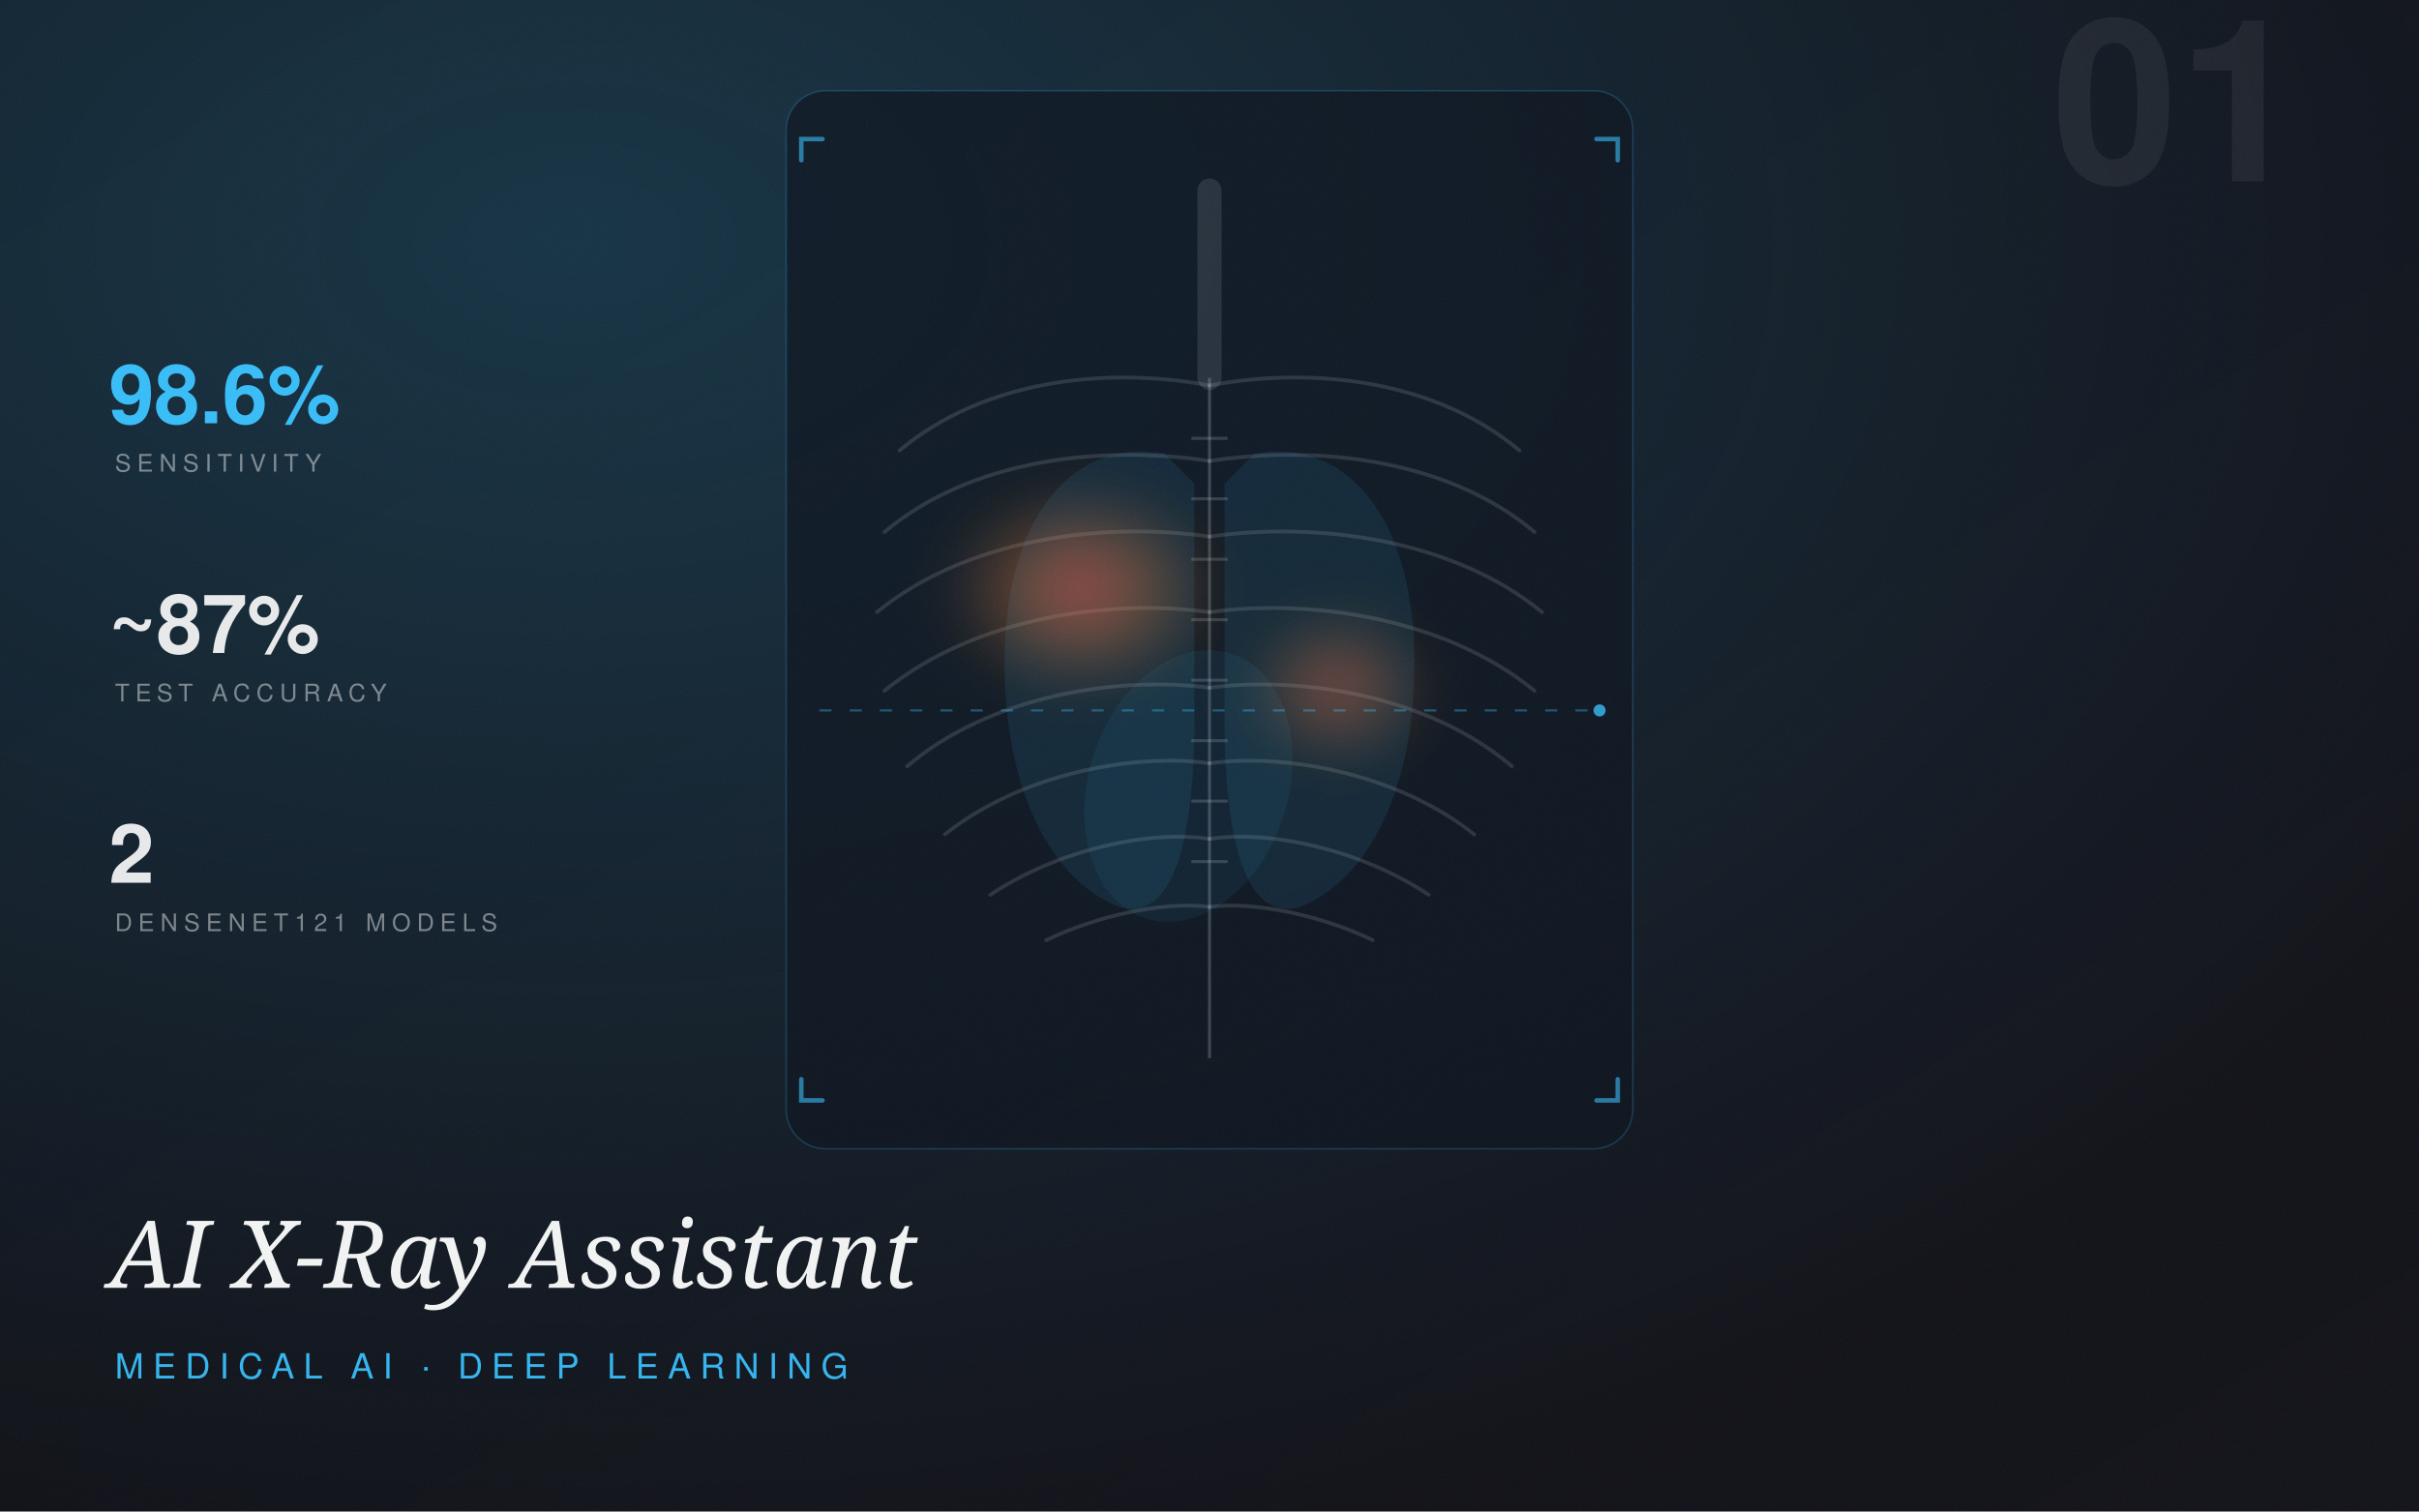
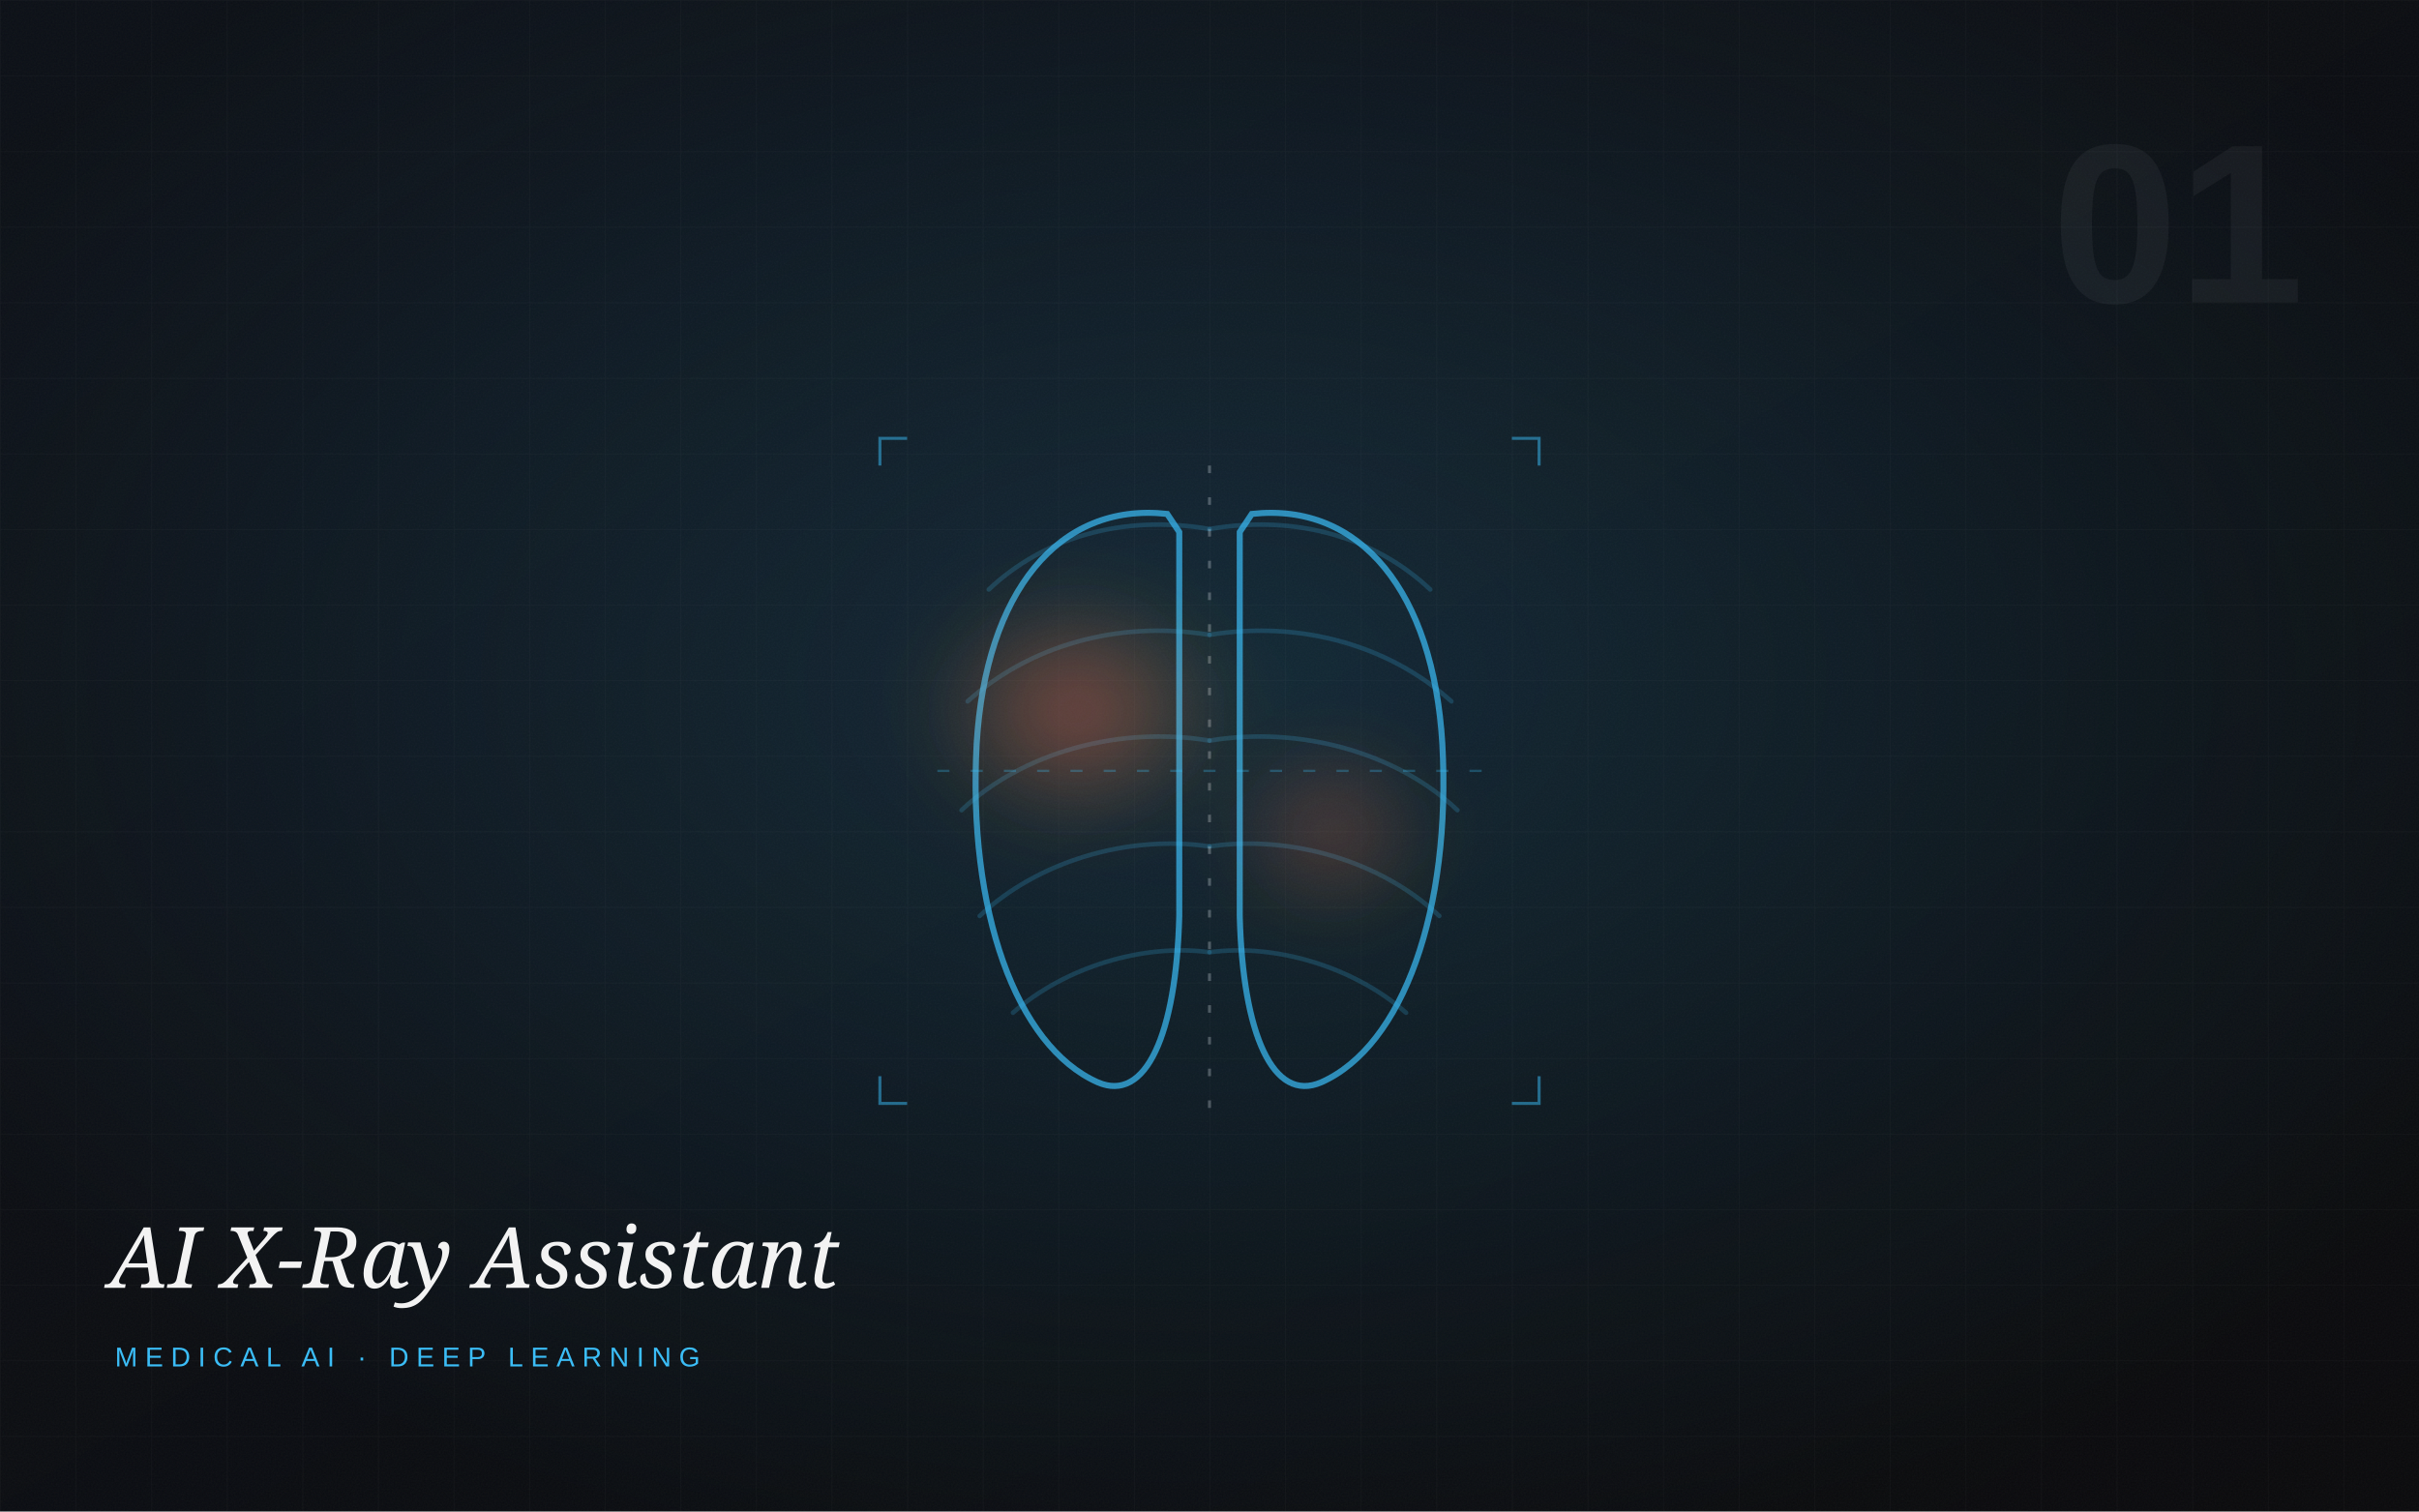
<svg xmlns="http://www.w3.org/2000/svg" width="1600" height="1000" viewBox="0 0 1600 1000">
  <defs>
    <linearGradient id="bg" x1="0" y1="0" x2="1" y2="1">
-       <stop offset="0" stop-color="#0c0c11" />
-       <stop offset="1" stop-color="#12121a" />
+       <stop offset="0" stop-color="#0b0f16" />
+       <stop offset="1" stop-color="#0a0a0c" />
    </linearGradient>
-     <radialGradient id="gl" cx="0.24" cy="0.16" r="0.9">
-       <stop offset="0" stop-color="#38bdf8" stop-opacity="0.22" />
+     <radialGradient id="glow" cx="0.5" cy="0.45" r="0.6">
+       <stop offset="0" stop-color="#38bdf8" stop-opacity="0.16" />
      <stop offset="1" stop-color="#38bdf8" stop-opacity="0" />
    </radialGradient>
    <radialGradient id="heat">
-       <stop offset="0" stop-color="#f43f5e" stop-opacity="0.65" />
-       <stop offset="0.45" stop-color="#fb923c" stop-opacity="0.32" />
+       <stop offset="0" stop-color="#f43f5e" stop-opacity="0.55" />
+       <stop offset="0.5" stop-color="#fb923c" stop-opacity="0.22" />
      <stop offset="1" stop-color="#fb923c" stop-opacity="0" />
    </radialGradient>
-     <filter id="soft" x="-40%" y="-40%" width="180%" height="180%">
-       <feGaussianBlur stdDeviation="18" />
+     <filter id="soft" x="-60%" y="-60%" width="220%" height="220%">
+       <feGaussianBlur stdDeviation="26" />
    </filter>
+     <pattern id="grid" width="50" height="50" patternUnits="userSpaceOnUse">
+       <path d="M50 0H0V50" fill="none" stroke="#ffffff" stroke-opacity="0.03" />
+     </pattern>
    <filter id="nz">
-       <feTurbulence type="fractalNoise" baseFrequency="0.9" numOctaves="3" />
+       <feTurbulence type="fractalNoise" baseFrequency="0.9" numOctaves="2" />
    </filter>
  </defs>
  <rect width="1600" height="1000" fill="url(#bg)" />
-   <rect width="1600" height="1000" fill="url(#gl)" />
-   <g>
-     <rect x="520" y="60" width="560" height="700" rx="26" fill="#0d1420" fill-opacity="0.7" stroke="#38bdf8" stroke-opacity="0.22" />
-     <g stroke="#38bdf8" stroke-opacity="0.6" stroke-width="3" fill="none" stroke-linecap="round">
-       <path d="M544 92 h-14 v14" />
-       <path d="M1056 92 h14 v14" />
-       <path d="M544 728 h-14 v-14" />
-       <path d="M1056 728 h14 v-14" />
+   <rect width="1600" height="1000" fill="url(#glow)" />
+   <rect width="1600" height="1000" fill="url(#grid)" />
+   <g transform="translate(0, 40)">
+     <g stroke="#38bdf8" stroke-opacity="0.7" stroke-width="4" fill="none" stroke-linecap="round">
+       <path d="M772 300 C 700 292, 652 352, 646 452 C 640 562, 672 652, 726 676 C 758 690, 778 644, 780 566 L 780 312 Z" />
+       <path d="M828 300 C 900 292, 948 352, 954 452 C 960 562, 928 652, 874 676 C 842 690, 822 644, 820 566 L 820 312 Z" />
    </g>
-     <g fill="#38bdf8" fill-opacity="0.1">
-       <path d="M770 300 C 710 290, 670 340, 665 420 C 660 510, 690 580, 740 600 C 775 610, 788 560, 790 490 L 790 320 Z" />
-       <path d="M830 300 C 890 290, 930 340, 935 420 C 940 510, 910 580, 860 600 C 825 610, 812 560, 810 490 L 810 320 Z" />
+     <g stroke="#38bdf8" stroke-opacity="0.2" stroke-width="3" fill="none" stroke-linecap="round">
+       <path d="M800 310 C 742 300, 690 316, 654 350" />
+       <path d="M800 310 C 858 300, 910 316, 946 350" />
+       <path d="M800 380 C 738 370, 680 388, 640 424" />
+       <path d="M800 380 C 862 370, 920 388, 960 424" />
+       <path d="M800 450 C 740 440, 676 458, 636 496" />
+       <path d="M800 450 C 860 440, 924 458, 964 496" />
+       <path d="M800 520 C 746 512, 686 530, 648 566" />
+       <path d="M800 520 C 854 512, 914 530, 952 566" />
+       <path d="M800 590 C 756 584, 704 600, 670 630" />
+       <path d="M800 590 C 844 584, 896 600, 930 630" />
    </g>
-     <ellipse cx="786" cy="520" rx="66" ry="92" transform="rotate(18 786 520)" fill="#38bdf8" fill-opacity="0.07" />
-     <rect x="792" y="118" width="16" height="140" rx="8" fill="#e2e8f0" fill-opacity="0.12" />
-     <line x1="800" y1="250" x2="800" y2="700" stroke="#e2e8f0" stroke-opacity="0.22" stroke-width="2" />
-     <g stroke="#e2e8f0" stroke-opacity="0.18" stroke-width="2">
-       <line x1="788" y1="290" x2="812" y2="290" />
-       <line x1="788" y1="330" x2="812" y2="330" />
-       <line x1="788" y1="370" x2="812" y2="370" />
-       <line x1="788" y1="410" x2="812" y2="410" />
-       <line x1="788" y1="450" x2="812" y2="450" />
-       <line x1="788" y1="490" x2="812" y2="490" />
-       <line x1="788" y1="530" x2="812" y2="530" />
-       <line x1="788" y1="570" x2="812" y2="570" />
+     <line x1="800" y1="268" x2="800" y2="700" stroke="#e2e8f0" stroke-opacity="0.28" stroke-width="2" stroke-dasharray="5 16" />
+     <g filter="url(#soft)">
+       <ellipse cx="712" cy="430" rx="104" ry="82" fill="url(#heat)" />
+       <ellipse cx="880" cy="510" rx="70" ry="60" fill="url(#heat)" opacity="0.7" />
    </g>
-     <g stroke="#e2e8f0" stroke-opacity="0.14" stroke-width="2.5" fill="none" stroke-linecap="round">
-       <path d="M800 255 C 730 242, 650 252, 595 298" />
-       <path d="M800 255 C 870 242, 950 252, 1005 298" />
-       <path d="M800 305 C 728 294, 642 304, 585 352" />
-       <path d="M800 305 C 872 294, 958 304, 1015 352" />
-       <path d="M800 355 C 730 345, 640 356, 580 405" />
-       <path d="M800 355 C 870 345, 960 356, 1020 405" />
-       <path d="M800 405 C 735 396, 645 408, 585 457" />
-       <path d="M800 405 C 865 396, 955 408, 1015 457" />
-       <path d="M800 455 C 740 447, 655 460, 600 507" />
-       <path d="M800 455 C 860 447, 945 460, 1000 507" />
-       <path d="M800 505 C 750 498, 675 512, 625 552" />
-       <path d="M800 505 C 850 498, 925 512, 975 552" />
-       <path d="M800 555 C 760 549, 700 562, 655 592" />
-       <path d="M800 555 C 840 549, 900 562, 945 592" />
-       <path d="M800 600 C 770 596, 725 606, 692 622" />
-       <path d="M800 600 C 830 596, 875 606, 908 622" />
+     <g stroke="#38bdf8" stroke-opacity="0.5" stroke-width="2" fill="none">
+       <path d="M600 250 h-18 v18" />
+       <path d="M1000 250 h18 v18" />
+       <path d="M600 690 h-18 v-18" />
+       <path d="M1000 690 h18 v-18" />
    </g>
-     <g filter="url(#soft)">
-       <ellipse cx="715" cy="390" rx="92" ry="70" fill="url(#heat)" />
-       <ellipse cx="885" cy="455" rx="62" ry="52" fill="url(#heat)" opacity="0.8" />
-     </g>
-     <line x1="542" y1="470" x2="1058" y2="470" stroke="#38bdf8" stroke-opacity="0.35" stroke-width="1.5" stroke-dasharray="8 12" />
-     <circle cx="1058" cy="470" r="4" fill="#38bdf8" fill-opacity="0.8" />
+     <line x1="620" y1="470" x2="980" y2="470" stroke="#38bdf8" stroke-opacity="0.28" stroke-width="1.5" stroke-dasharray="8 14" />
  </g>
-   <g font-family="'Segoe UI', Helvetica, Arial, sans-serif">
-     <text x="72" y="280" font-size="54" font-weight="700" fill="#38bdf8">98.6%</text>
-     <text x="76" y="312" font-size="16" letter-spacing="4" fill="#ffffff" fill-opacity="0.45">SENSITIVITY</text>
-     <text x="72" y="432" font-size="54" font-weight="700" fill="#ffffff" fill-opacity="0.9">~87%</text>
-     <text x="76" y="464" font-size="16" letter-spacing="4" fill="#ffffff" fill-opacity="0.45">TEST ACCURACY</text>
-     <text x="72" y="584" font-size="54" font-weight="700" fill="#ffffff" fill-opacity="0.9">2</text>
-     <text x="76" y="616" font-size="16" letter-spacing="4" fill="#ffffff" fill-opacity="0.45">DENSENET121 MODELS</text>
+   <g font-family="'Segoe UI', Arial, sans-serif">
+     <text x="72" y="852" font-family="Georgia, serif" font-style="italic" font-size="56" fill="#ffffff" fill-opacity="0.95">AI X-Ray Assistant</text>
+     <text x="76" y="904" font-size="18" letter-spacing="5" fill="#38bdf8">MEDICAL AI · DEEP LEARNING</text>
+     <text x="1524" y="200" text-anchor="end" font-size="150" font-weight="700" fill="#ffffff" fill-opacity="0.05">01</text>
  </g>
  <rect width="1600" height="1000" filter="url(#nz)" opacity="0.045" />
-   <g font-family="'Segoe UI', Helvetica, Arial, sans-serif">
-     <text x="72" y="852" font-family="Georgia, serif" font-style="italic" font-size="62" fill="#ffffff" fill-opacity="0.94">AI X-Ray Assistant</text>
-     <text x="76" y="912" font-size="23" letter-spacing="6" fill="#38bdf8" fill-opacity="0.95">MEDICAL AI · DEEP LEARNING</text>
-     <text x="1524" y="120" text-anchor="end" font-size="150" font-weight="700" fill="#ffffff" fill-opacity="0.06">01</text>
-   </g>
</svg>
